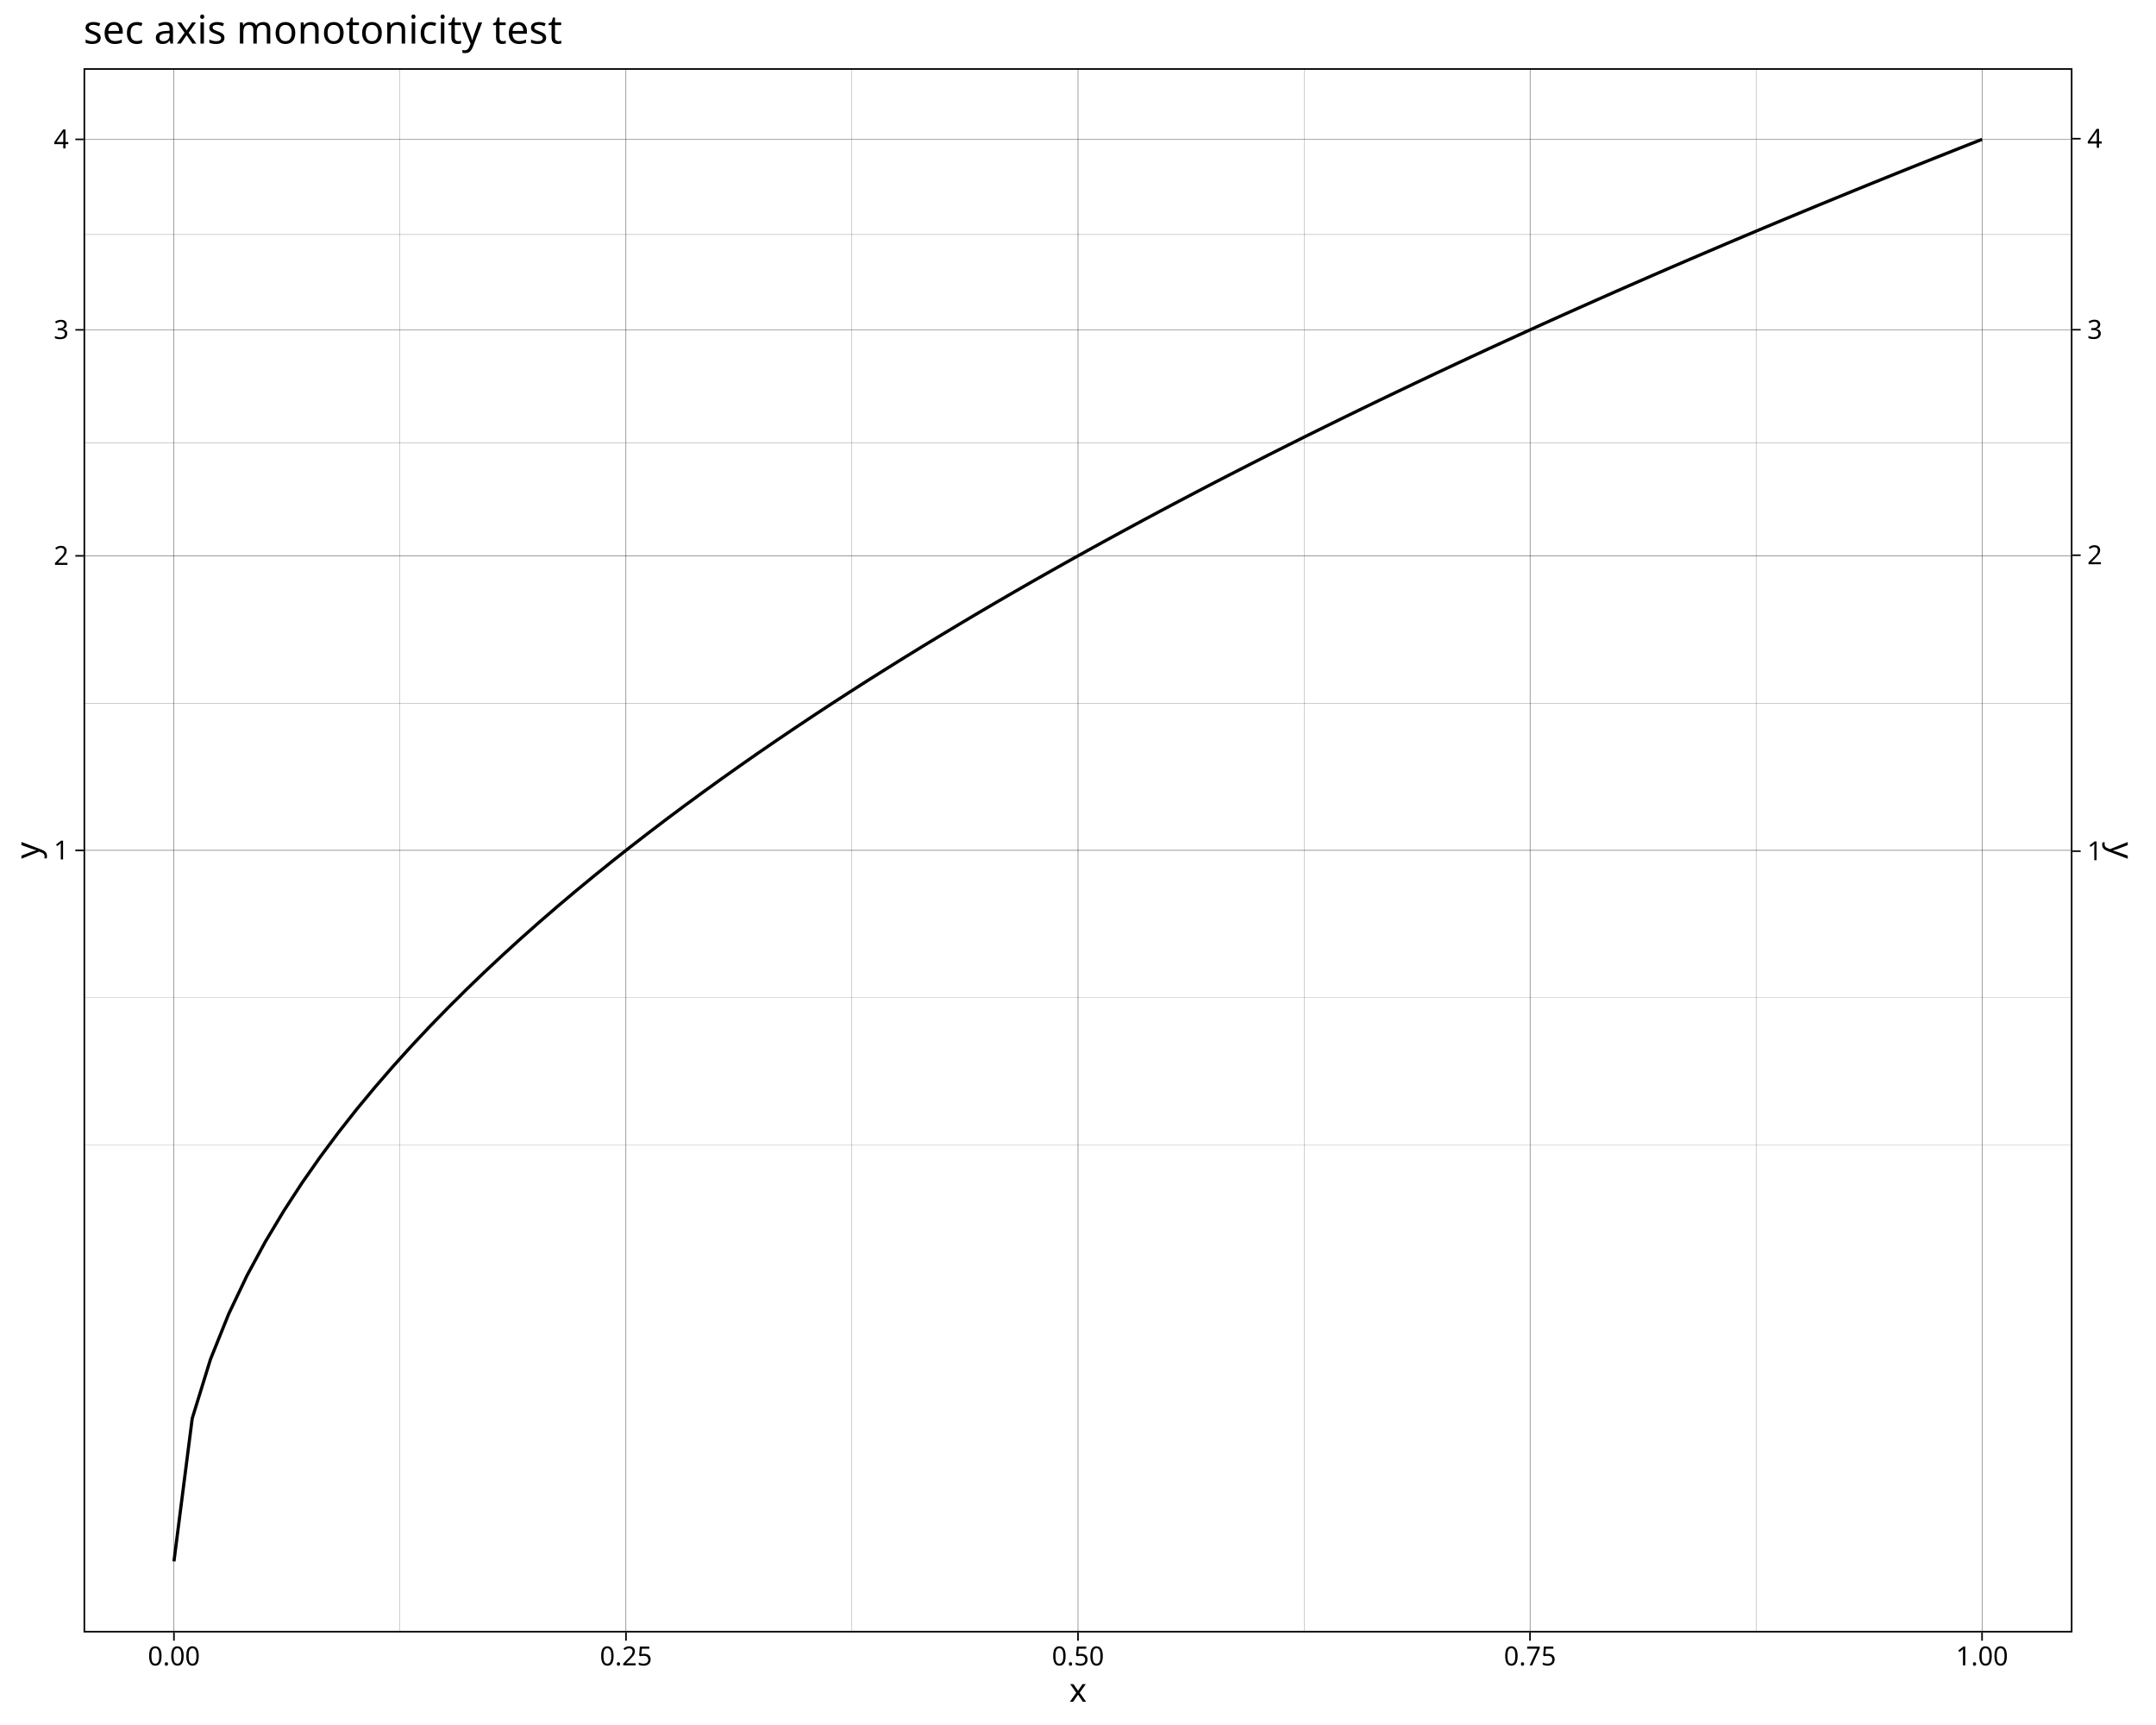
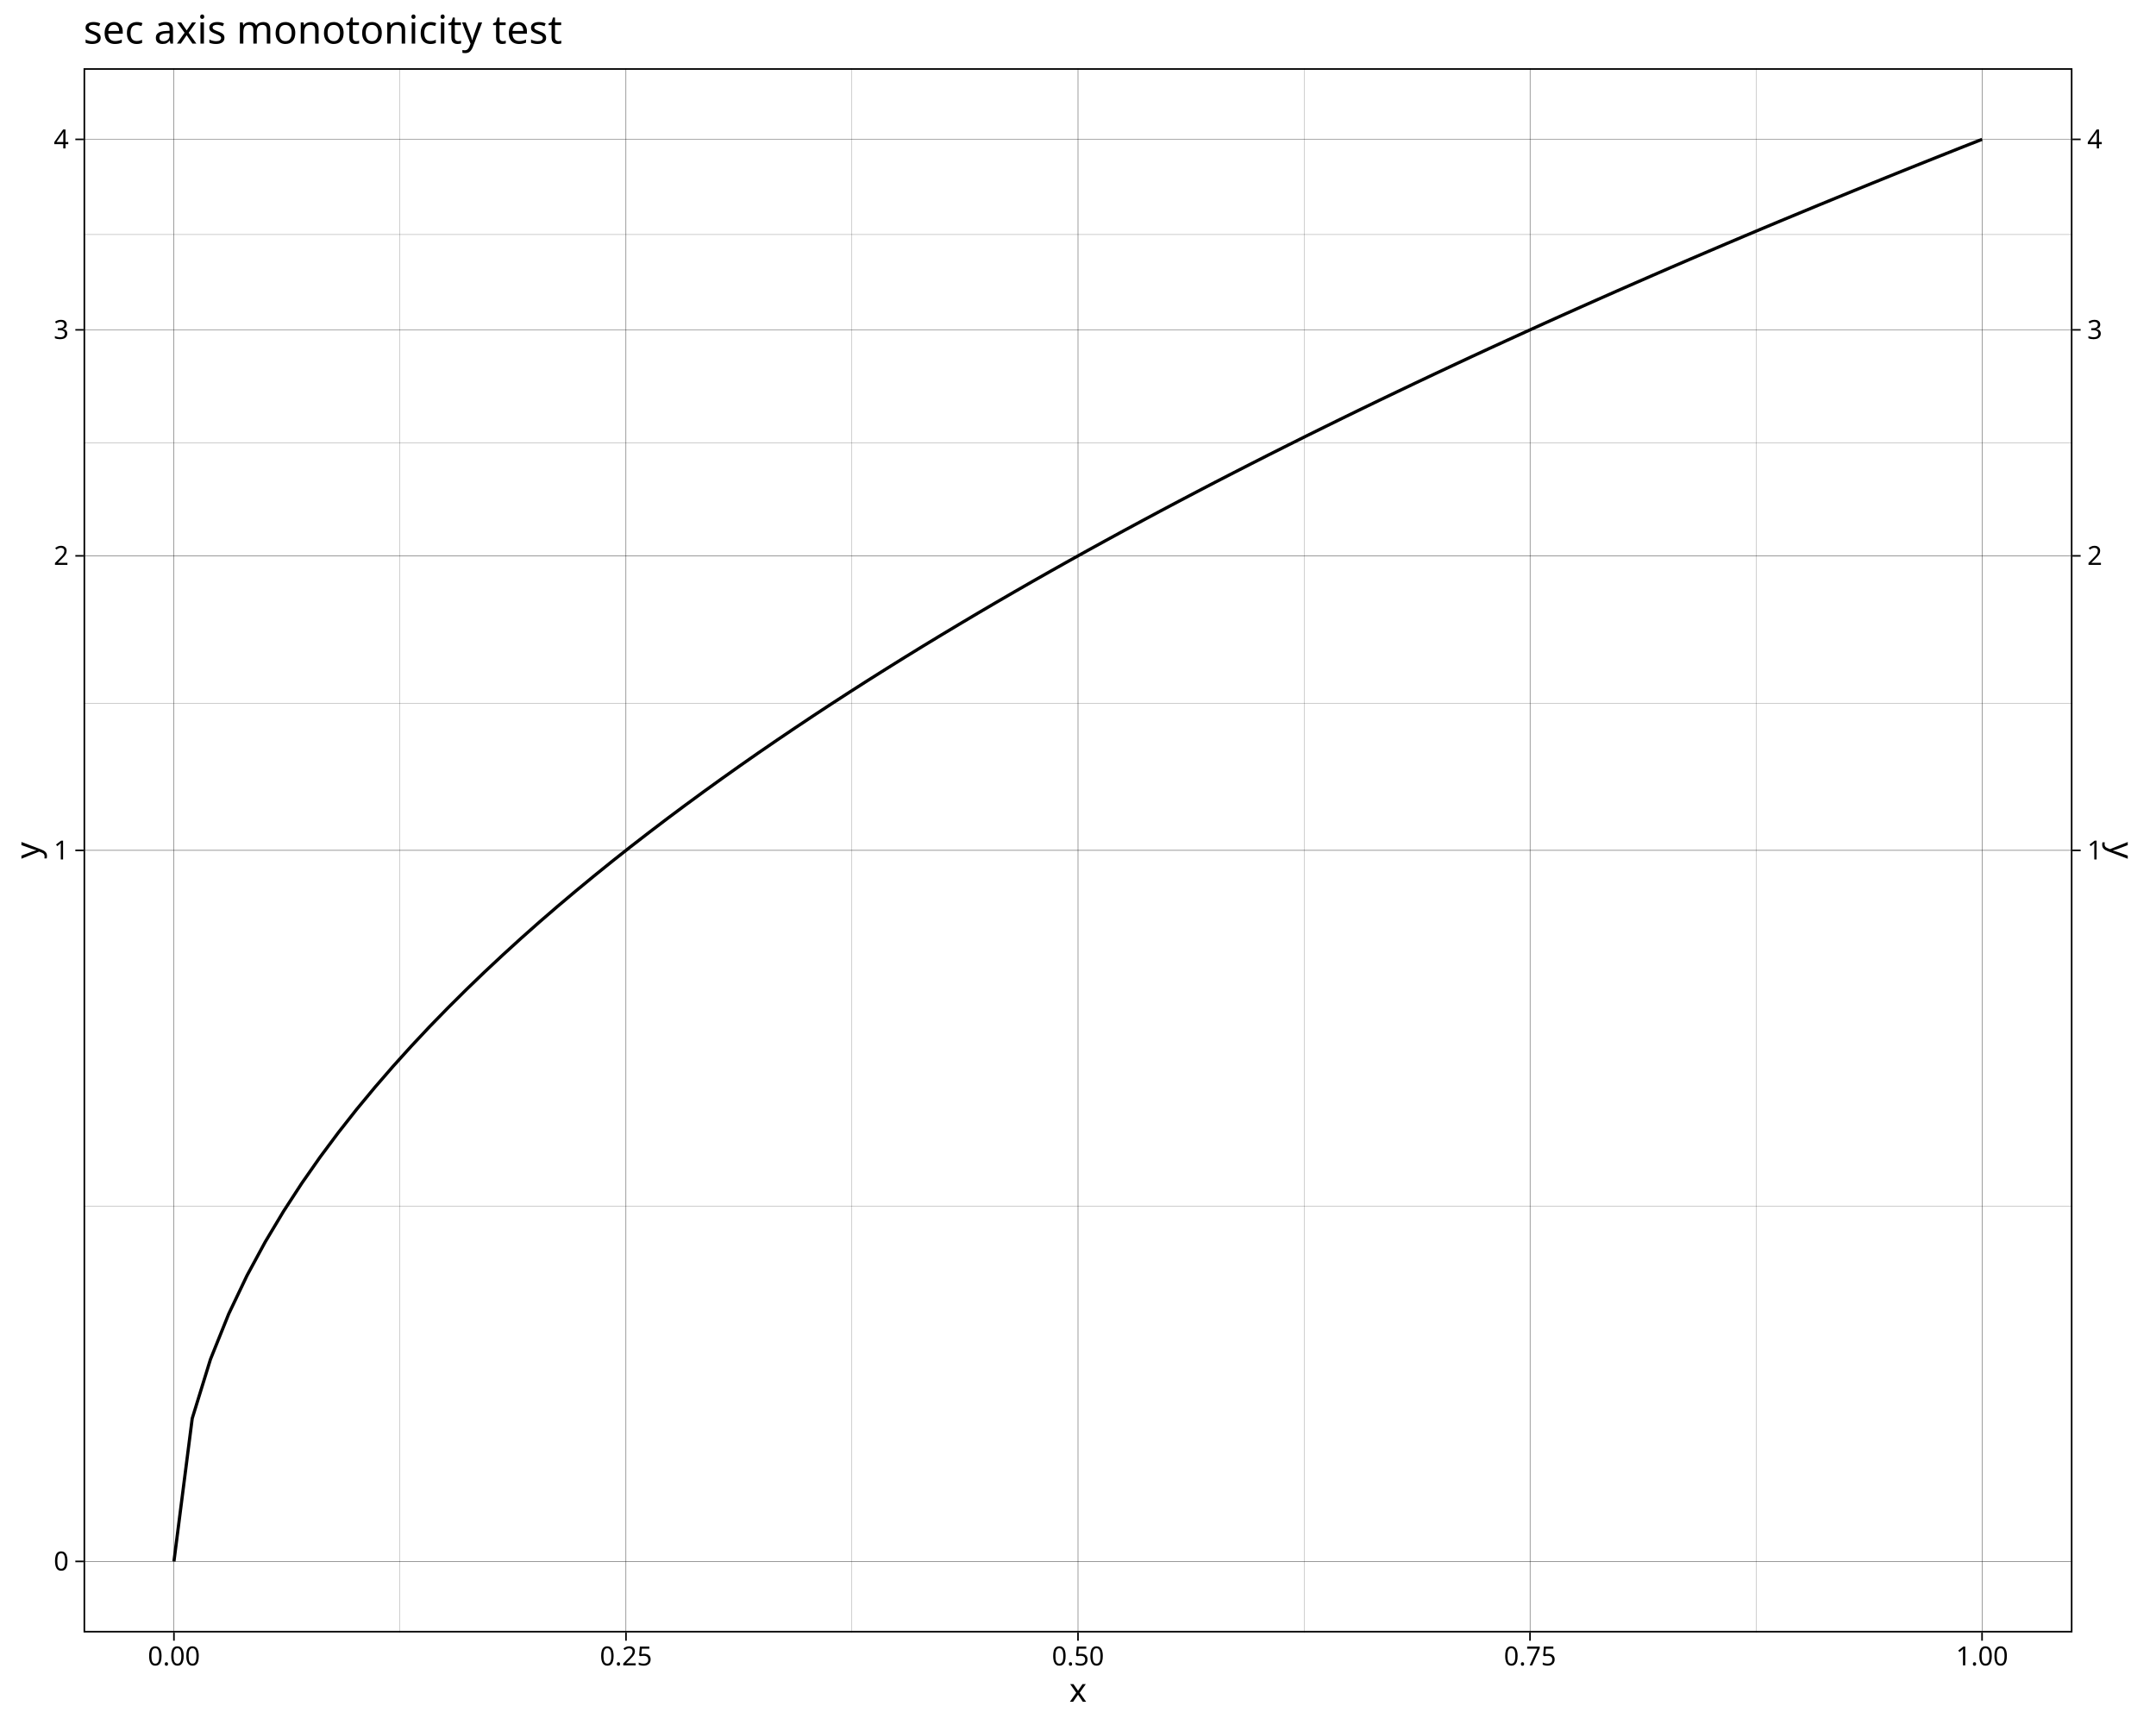
<svg xmlns="http://www.w3.org/2000/svg" class="svglite" data-engine-version="2.0" width="720.00pt" height="576.00pt" viewBox="0 0 720.00 576.00">
  <defs>
    <style type="text/css">
    .svglite line, .svglite polyline, .svglite polygon, .svglite path, .svglite rect, .svglite circle {
      fill: none;
      stroke: #000000;
      stroke-linecap: round;
      stroke-linejoin: round;
      stroke-miterlimit: 10.00;
    }
  </style>
  </defs>
  <rect width="100%" height="100%" style="stroke: none; fill: #FFFFFF;" />
  <defs>
    <clipPath id="cpMC4wMHw3MjAuMDB8MC4wMHw1NzYuMDA=">
      <rect x="0.00" y="0.00" width="720.00" height="576.00" />
    </clipPath>
  </defs>
  <g clip-path="url(#cpMC4wMHw3MjAuMDB8MC4wMHw1NzYuMDA=)">
    <rect x="0.00" y="0.00" width="720.00" height="576.00" style="stroke-width: 1.07; stroke: #FFFFFF; fill: #FFFFFF;" />
  </g>
  <defs>
    <clipPath id="cpMjcuOTB8NjkyLjEwfDIyLjc4fDU0NS4xMQ==">
      <rect x="27.90" y="22.78" width="664.20" height="522.33" />
    </clipPath>
  </defs>
  <g clip-path="url(#cpMjcuOTB8NjkyLjEwfDIyLjc4fDU0NS4xMQ==)">
    <rect x="27.90" y="22.78" width="664.20" height="522.33" style="stroke-width: 1.07; stroke: none; fill: #FFFFFF;" />
-     <polyline points="27.90,382.29 692.10,382.29 " style="stroke-width: 0.053; stroke-linecap: butt;" />
-     <polyline points="27.90,333.12 692.10,333.12 " style="stroke-width: 0.053; stroke-linecap: butt;" />
+     <polyline points="27.90,402.66 692.10,402.66 " style="stroke-width: 0.053; stroke-linecap: butt;" />
    <polyline points="27.90,234.78 692.10,234.78 " style="stroke-width: 0.053; stroke-linecap: butt;" />
    <polyline points="27.90,147.87 692.10,147.87 " style="stroke-width: 0.053; stroke-linecap: butt;" />
    <polyline points="27.90,78.33 692.10,78.33 " style="stroke-width: 0.053; stroke-linecap: butt;" />
    <polyline points="133.57,545.11 133.57,22.78 " style="stroke-width: 0.053; stroke-linecap: butt;" />
    <polyline points="284.52,545.11 284.52,22.78 " style="stroke-width: 0.053; stroke-linecap: butt;" />
    <polyline points="435.48,545.11 435.48,22.78 " style="stroke-width: 0.053; stroke-linecap: butt;" />
    <polyline points="586.43,545.11 586.43,22.78 " style="stroke-width: 0.053; stroke-linecap: butt;" />
+     <polyline points="27.90,521.37 692.10,521.37 " style="stroke-width: 0.11; stroke-linecap: butt;" />
    <polyline points="27.90,283.95 692.10,283.95 " style="stroke-width: 0.11; stroke-linecap: butt;" />
    <polyline points="27.90,185.60 692.10,185.60 " style="stroke-width: 0.11; stroke-linecap: butt;" />
    <polyline points="27.90,110.14 692.10,110.14 " style="stroke-width: 0.11; stroke-linecap: butt;" />
    <polyline points="27.90,46.53 692.10,46.53 " style="stroke-width: 0.11; stroke-linecap: butt;" />
    <polyline points="58.09,545.11 58.09,22.78 " style="stroke-width: 0.11; stroke-linecap: butt;" />
    <polyline points="209.05,545.11 209.05,22.78 " style="stroke-width: 0.11; stroke-linecap: butt;" />
    <polyline points="360.00,545.11 360.00,22.78 " style="stroke-width: 0.11; stroke-linecap: butt;" />
    <polyline points="510.95,545.11 510.95,22.78 " style="stroke-width: 0.11; stroke-linecap: butt;" />
    <polyline points="661.91,545.11 661.91,22.78 " style="stroke-width: 0.11; stroke-linecap: butt;" />
    <polyline points="58.09,521.37 64.19,473.65 70.29,453.88 76.39,438.71 82.49,425.92 88.59,414.66 94.69,404.47 100.78,395.11 106.88,386.39 112.98,378.20 119.08,370.45 125.18,363.09 131.28,356.05 137.38,349.30 143.48,342.80 149.58,336.54 155.68,330.48 161.78,324.60 167.88,318.90 173.97,313.35 180.07,307.94 186.17,302.67 192.27,297.53 198.37,292.50 204.47,287.57 210.57,282.75 216.67,278.03 222.77,273.39 228.87,268.84 234.97,264.37 241.07,259.98 247.16,255.66 253.26,251.40 259.36,247.22 265.46,243.10 271.56,239.03 277.66,235.03 283.76,231.08 289.86,227.18 295.96,223.34 302.06,219.54 308.16,215.79 314.26,212.09 320.36,208.43 326.45,204.81 332.55,201.23 338.65,197.69 344.75,194.19 350.85,190.73 356.95,187.30 363.05,183.91 369.15,180.56 375.25,177.23 381.35,173.94 387.45,170.67 393.55,167.44 399.64,164.24 405.74,161.06 411.84,157.92 417.94,154.80 424.04,151.70 430.14,148.64 436.24,145.59 442.34,142.58 448.44,139.58 454.54,136.61 460.64,133.66 466.74,130.74 472.84,127.83 478.93,124.95 485.03,122.09 491.13,119.24 497.23,116.42 503.33,113.62 509.43,110.84 515.53,108.07 521.63,105.32 527.73,102.60 533.83,99.89 539.93,97.19 546.03,94.52 552.12,91.86 558.22,89.21 564.32,86.59 570.42,83.98 576.52,81.38 582.62,78.80 588.72,76.23 594.82,73.68 600.92,71.15 607.02,68.62 613.12,66.12 619.22,63.62 625.31,61.14 631.41,58.67 637.51,56.22 643.61,53.78 649.71,51.35 655.81,48.93 661.91,46.53 " style="stroke-width: 1.07; stroke-linecap: butt;" />
    <rect x="27.90" y="22.78" width="664.20" height="522.33" style="stroke-width: 1.07;" />
  </g>
  <g clip-path="url(#cpMC4wMHw3MjAuMDB8MC4wMHw1NzYuMDA=)">
+     <text x="22.97" y="524.40" text-anchor="end" style="font-size: 8.80px; font-family: sans;" textLength="4.89px" lengthAdjust="spacingAndGlyphs">0</text>
    <text x="22.97" y="286.98" text-anchor="end" style="font-size: 8.80px; font-family: sans;" textLength="4.89px" lengthAdjust="spacingAndGlyphs">1</text>
    <text x="22.97" y="188.63" text-anchor="end" style="font-size: 8.80px; font-family: sans;" textLength="4.89px" lengthAdjust="spacingAndGlyphs">2</text>
    <text x="22.97" y="113.17" text-anchor="end" style="font-size: 8.80px; font-family: sans;" textLength="4.89px" lengthAdjust="spacingAndGlyphs">3</text>
    <text x="22.97" y="49.55" text-anchor="end" style="font-size: 8.80px; font-family: sans;" textLength="4.89px" lengthAdjust="spacingAndGlyphs">4</text>
+     <polyline points="25.16,521.37 27.90,521.37 " style="stroke-width: 0.53; stroke-linecap: butt;" />
    <polyline points="25.16,283.95 27.90,283.95 " style="stroke-width: 0.53; stroke-linecap: butt;" />
    <polyline points="25.16,185.60 27.90,185.60 " style="stroke-width: 0.53; stroke-linecap: butt;" />
    <polyline points="25.16,110.14 27.90,110.14 " style="stroke-width: 0.53; stroke-linecap: butt;" />
    <polyline points="25.16,46.53 27.90,46.53 " style="stroke-width: 0.53; stroke-linecap: butt;" />
-     <polyline points="692.10,284.21 694.84,284.21 " style="stroke-width: 0.53; stroke-linecap: butt;" />
-     <polyline points="692.10,185.39 694.84,185.39 " style="stroke-width: 0.53; stroke-linecap: butt;" />
-     <polyline points="692.10,110.10 694.84,110.10 " style="stroke-width: 0.53; stroke-linecap: butt;" />
-     <polyline points="692.10,46.31 694.84,46.31 " style="stroke-width: 0.53; stroke-linecap: butt;" />
-     <text x="697.03" y="287.24" style="font-size: 8.80px; font-family: sans;" textLength="4.89px" lengthAdjust="spacingAndGlyphs">1</text>
-     <text x="697.03" y="188.42" style="font-size: 8.80px; font-family: sans;" textLength="4.89px" lengthAdjust="spacingAndGlyphs">2</text>
-     <text x="697.03" y="113.13" style="font-size: 8.80px; font-family: sans;" textLength="4.89px" lengthAdjust="spacingAndGlyphs">3</text>
-     <text x="697.03" y="49.34" style="font-size: 8.80px; font-family: sans;" textLength="4.89px" lengthAdjust="spacingAndGlyphs">4</text>
+     <polyline points="692.10,283.95 694.84,283.95 " style="stroke-width: 0.53; stroke-linecap: butt;" />
+     <polyline points="692.10,185.60 694.84,185.60 " style="stroke-width: 0.53; stroke-linecap: butt;" />
+     <polyline points="692.10,110.14 694.84,110.14 " style="stroke-width: 0.53; stroke-linecap: butt;" />
+     <polyline points="692.10,46.53 694.84,46.53 " style="stroke-width: 0.53; stroke-linecap: butt;" />
+     <text x="697.03" y="286.98" style="font-size: 8.80px; font-family: sans;" textLength="4.89px" lengthAdjust="spacingAndGlyphs">1</text>
+     <text x="697.03" y="188.63" style="font-size: 8.80px; font-family: sans;" textLength="4.89px" lengthAdjust="spacingAndGlyphs">2</text>
+     <text x="697.03" y="113.17" style="font-size: 8.80px; font-family: sans;" textLength="4.89px" lengthAdjust="spacingAndGlyphs">3</text>
+     <text x="697.03" y="49.55" style="font-size: 8.80px; font-family: sans;" textLength="4.89px" lengthAdjust="spacingAndGlyphs">4</text>
    <polyline points="58.09,547.85 58.09,545.11 " style="stroke-width: 0.53; stroke-linecap: butt;" />
    <polyline points="209.05,547.85 209.05,545.11 " style="stroke-width: 0.53; stroke-linecap: butt;" />
    <polyline points="360.00,547.85 360.00,545.11 " style="stroke-width: 0.53; stroke-linecap: butt;" />
    <polyline points="510.95,547.85 510.95,545.11 " style="stroke-width: 0.53; stroke-linecap: butt;" />
    <polyline points="661.91,547.85 661.91,545.11 " style="stroke-width: 0.53; stroke-linecap: butt;" />
    <text x="58.09" y="556.10" text-anchor="middle" style="font-size: 8.80px; font-family: sans;" textLength="17.13px" lengthAdjust="spacingAndGlyphs">0.00</text>
    <text x="209.05" y="556.10" text-anchor="middle" style="font-size: 8.80px; font-family: sans;" textLength="17.13px" lengthAdjust="spacingAndGlyphs">0.25</text>
    <text x="360.00" y="556.10" text-anchor="middle" style="font-size: 8.80px; font-family: sans;" textLength="17.13px" lengthAdjust="spacingAndGlyphs">0.50</text>
    <text x="510.95" y="556.10" text-anchor="middle" style="font-size: 8.80px; font-family: sans;" textLength="17.13px" lengthAdjust="spacingAndGlyphs">0.75</text>
    <text x="661.91" y="556.10" text-anchor="middle" style="font-size: 8.80px; font-family: sans;" textLength="17.13px" lengthAdjust="spacingAndGlyphs">1.00</text>
    <text x="360.00" y="568.24" text-anchor="middle" style="font-size: 11.00px; font-family: sans;" textLength="5.50px" lengthAdjust="spacingAndGlyphs">x</text>
    <text transform="translate(13.05,283.95) rotate(-90)" text-anchor="middle" style="font-size: 11.00px; font-family: sans;" textLength="5.50px" lengthAdjust="spacingAndGlyphs">y</text>
    <text transform="translate(704.67,283.95) rotate(90)" text-anchor="middle" style="font-size: 11.00px; font-family: sans;" textLength="5.50px" lengthAdjust="spacingAndGlyphs">y</text>
    <text x="27.90" y="14.56" style="font-size: 13.20px; font-family: sans;" textLength="150.43px" lengthAdjust="spacingAndGlyphs">sec axis monotonicity test</text>
  </g>
</svg>
